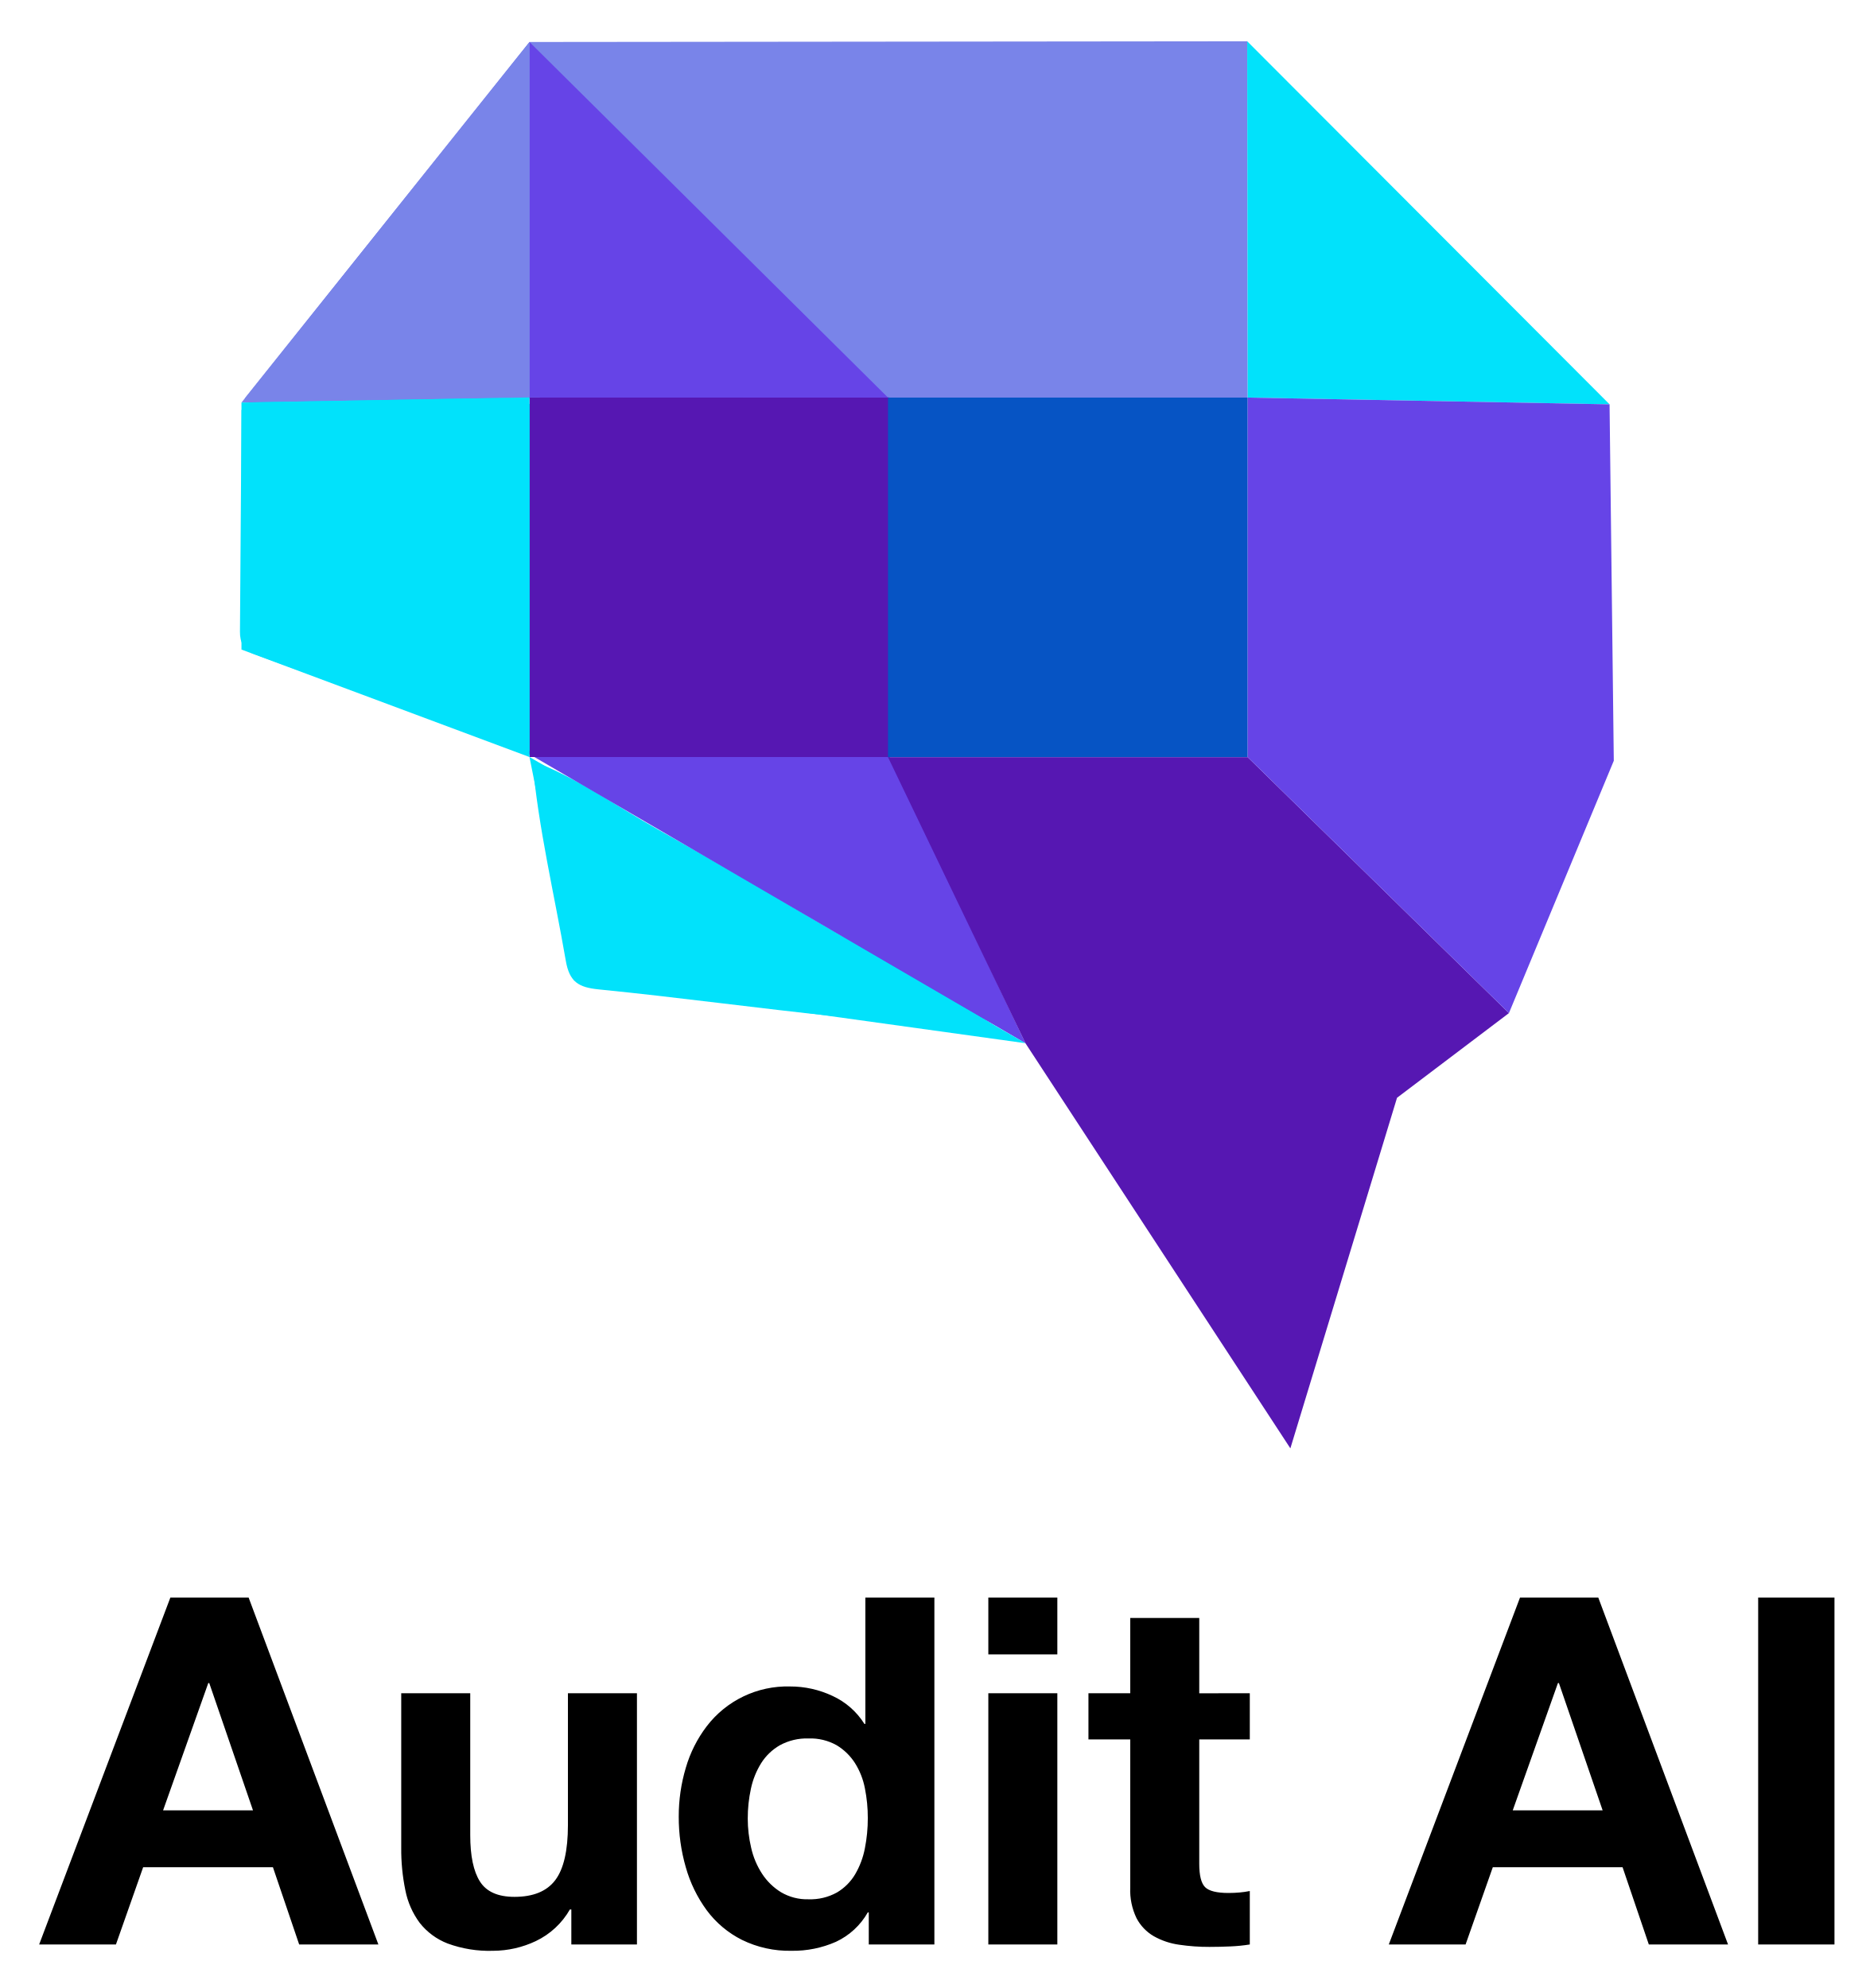
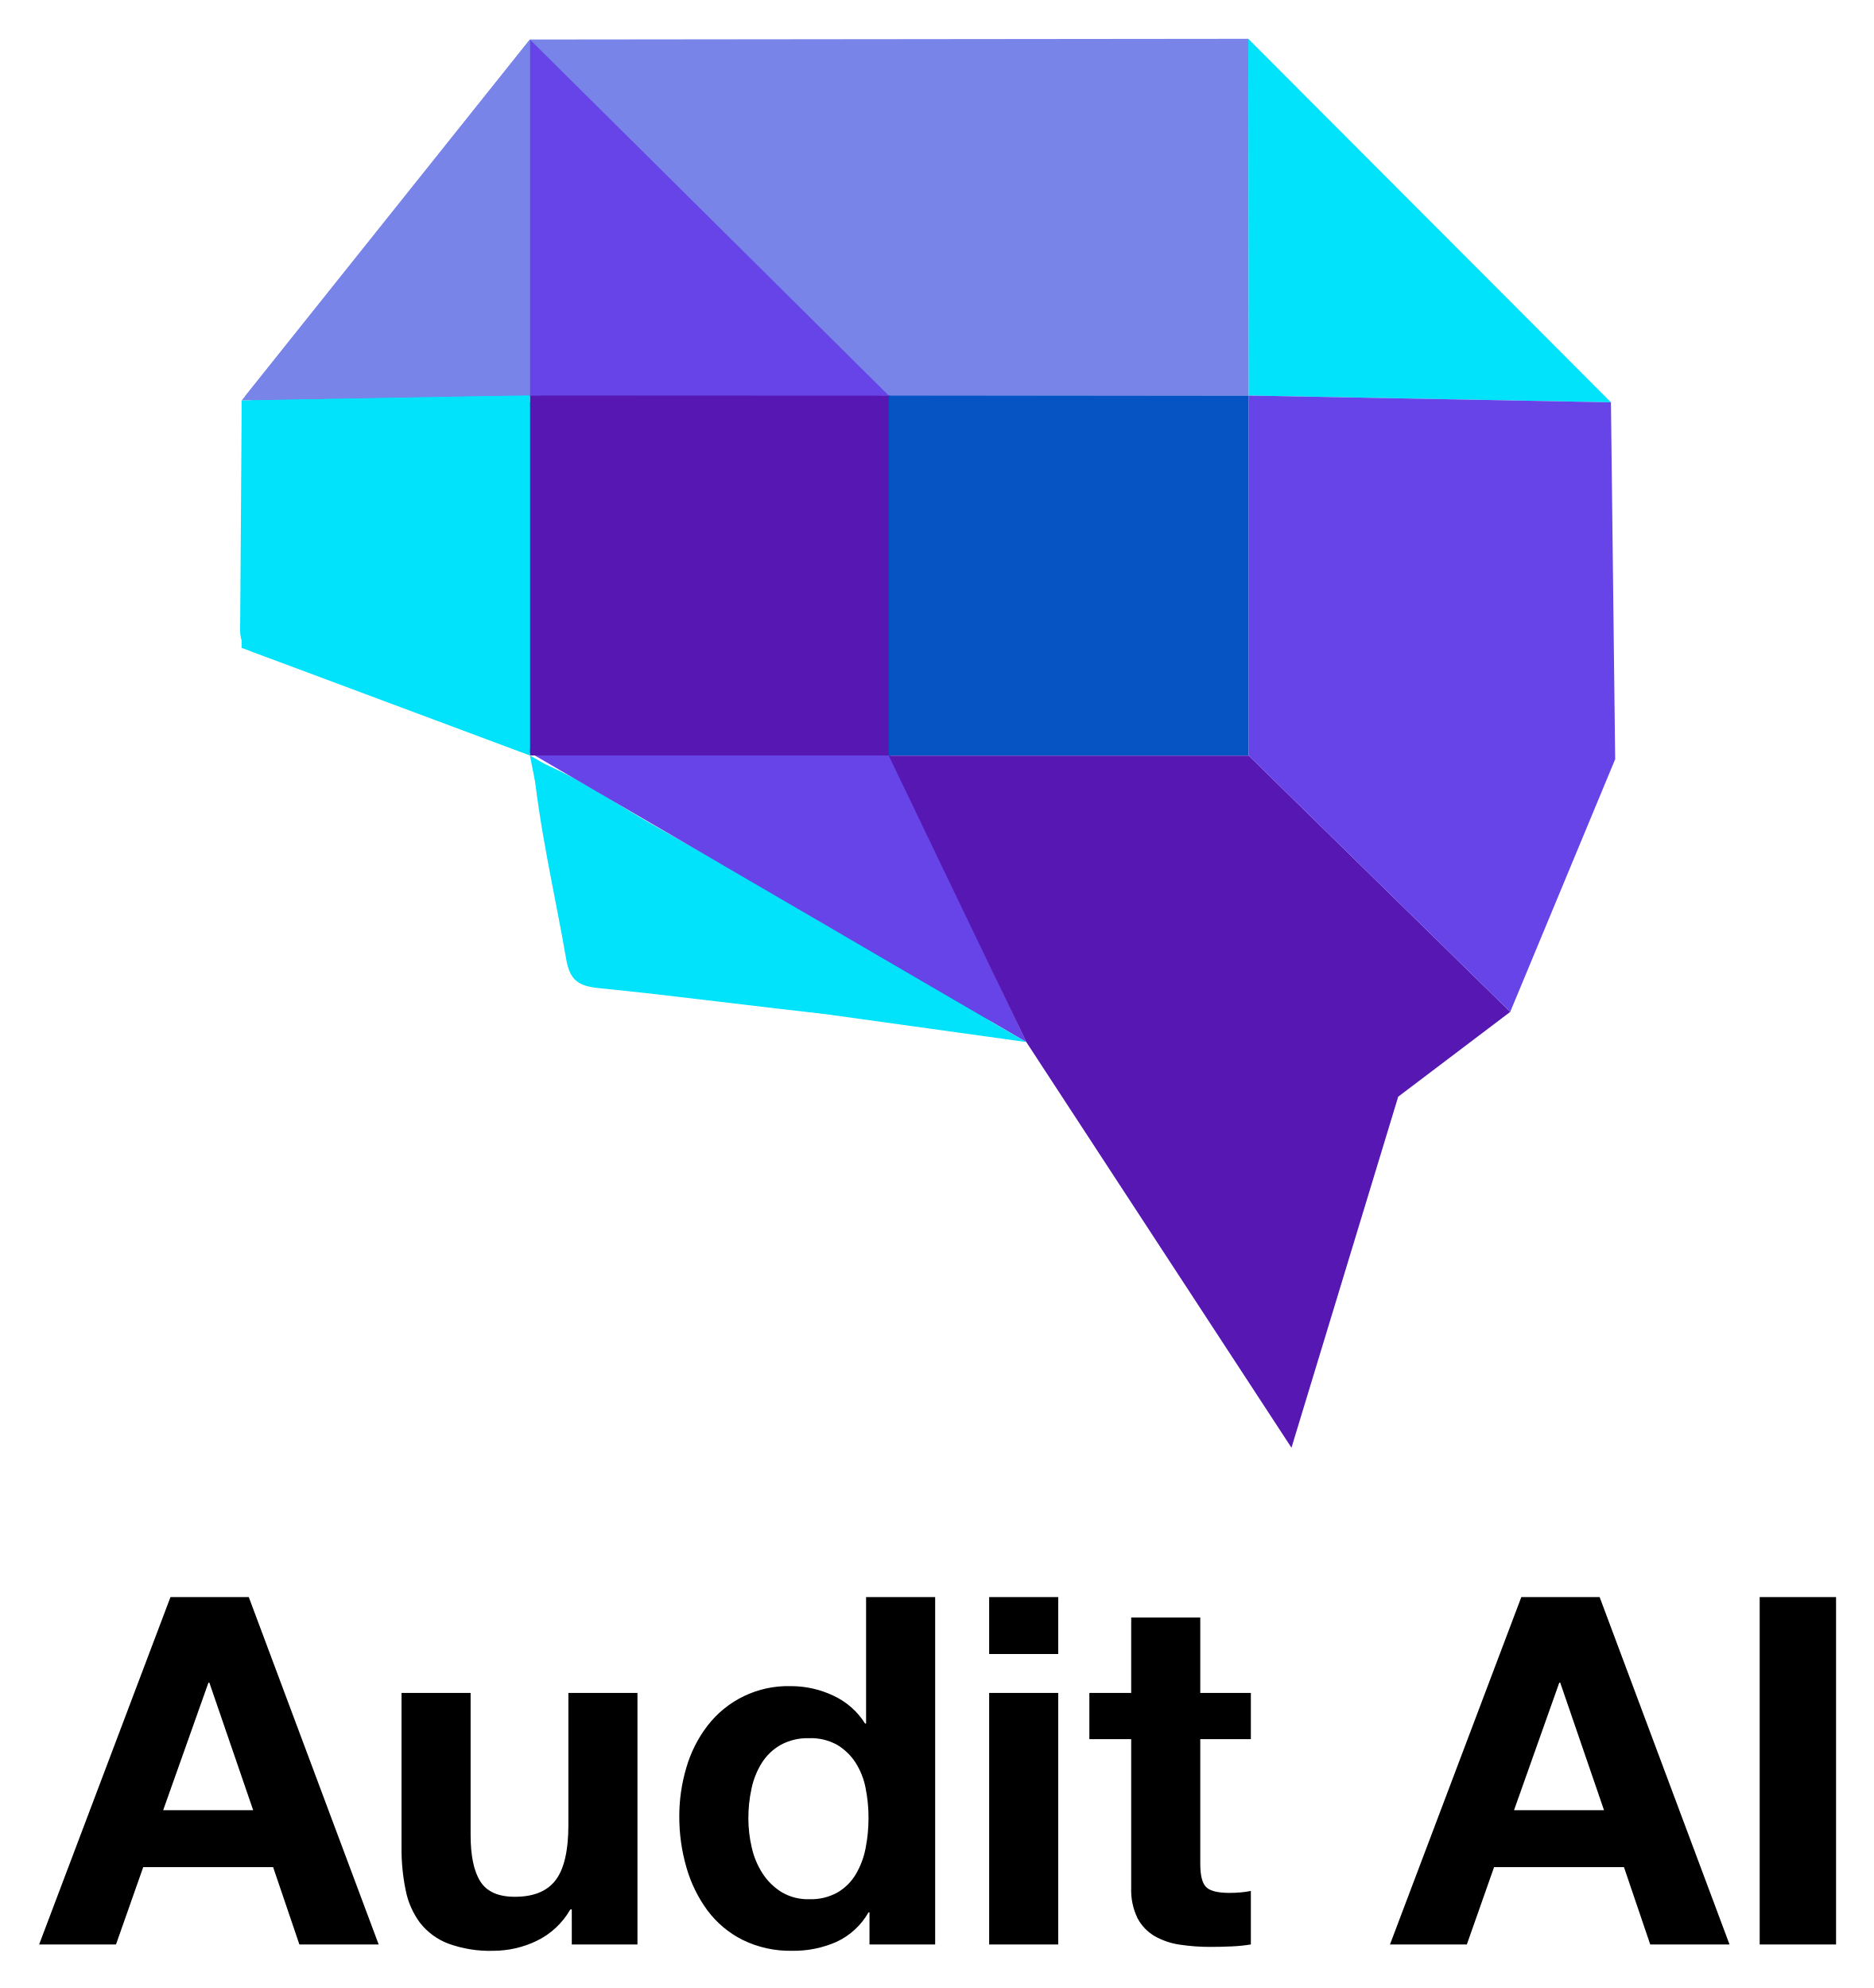
- <svg xmlns="http://www.w3.org/2000/svg" viewBox="-1.70 -2.70 376.40 400.40">
+ <svg xmlns="http://www.w3.org/2000/svg" role="img" viewBox="-1.69 -2.19 376.88 399.88">
  <defs>
    <style>.cls-1{fill:#7984e9}.cls-3{fill:#01e2fb}.cls-4{fill:#6644e7}.cls-5{fill:#5617b2}</style>
  </defs>
  <path d="M47.56 77.575l57.354-71.817 144.521-.143.097 71.762-201.972.198z" class="cls-1" />
  <path fill="#00e2fb" d="M105.876 149.684q-28.23-10.32-56.454-20.655c-2.09-.767-2.82-2.413-2.803-4.475q.182-22.334.317-44.67c1.73-2.222 4.297-2.446 6.883-2.46 15.14-.088 30.282-.13 45.423.025 2.773.029 5.55.327 7.348 2.788.957 1.71.912 3.58.915 5.425q.06 28.876-.006 57.752c-.006 2.184.3 4.5-1.623 6.27z" />
  <path d="M105.499 150.525c9.053 3.462 16.901 9.138 25.278 13.837 10.656 5.979 21.22 12.127 31.733 18.355 12.77 7.564 26.183 14.05 38.27 22.757-11.437.144-22.62-2.271-33.924-3.44-16.016-1.657-31.976-3.87-47.999-5.46-4.08-.406-5.897-1.509-6.634-5.79-2.311-13.408-5.516-26.664-6.724-40.26z" class="cls-3" />
  <path d="M176.851 78.608l-70.781.083a17.45 17.45 0 0 0 3.45-11.169c-.109-14.093-.076-28.187 0-42.28.01-1.78-1.05-4.257.985-5.2 1.79-.828 2.709 1.59 4.001 2.576 17.624 13.444 32.32 29.896 47.29 46.066 4.208 4.547 10.884 5.331 15.055 9.924zm-73.066 69.933l100.994 58.871-27.928-58.889-73.066.018z" class="cls-4" />
  <path d="M104.914 77.345h72.427v72.427h-72.427z" class="cls-5" />
  <path fill="#0654c4" d="M177.105 77.377h72.427v72.427h-72.427z" />
  <path d="M104.914 77.345V5.758l72.191 71.619-72.191-.032z" class="cls-4" />
  <path d="M104.914 5.758L46.923 78.372l57.991-1.027V5.758z" class="cls-1" />
  <path d="M46.923 78.372v49.754l57.991 21.646V77.345l-57.991 1.027z" class="cls-3" />
  <path d="M177.105 149.804h72.427l52.6 51.546-22.533 17.054-21.475 70.608-53.345-81.6-27.674-57.608z" class="cls-5" />
  <path d="M104.914 149.772l8.995 45.014 90.87 12.626-99.865-57.64zM249.435 5.615l.097 71.762 72.863 1.359-72.96-73.121z" class="cls-3" />
  <path d="M249.532 149.804l52.6 51.546 21.115-50.825-.852-71.789-72.863-1.359v72.427z" class="cls-4" />
  <path d="M48.36 319.06l26.13 69.873H58.54l-5.285-15.56h-26.13l-5.48 15.56H6.183l26.423-69.874zm.882 42.863l-8.808-25.64h-.196l-9.101 25.64zm64.1 27.01v-7.045h-.294a15.633 15.633 0 0 1-6.85 6.36 20.222 20.222 0 0 1-8.612 1.958 24.323 24.323 0 0 1-9.15-1.468 13.197 13.197 0 0 1-5.627-4.159 16.265 16.265 0 0 1-2.887-6.558 40.753 40.753 0 0 1-.832-8.562v-31.12h13.896v28.576q0 6.263 1.958 9.345 1.956 3.082 6.948 3.083 5.675 0 8.22-3.377 2.544-3.375 2.544-11.107v-26.52h13.897v50.594zm59.695-6.458a14.343 14.343 0 0 1-6.41 5.92 21.324 21.324 0 0 1-8.955 1.81 21.632 21.632 0 0 1-9.982-2.201 20.024 20.024 0 0 1-7.095-5.97 27.053 27.053 0 0 1-4.208-8.66 36.336 36.336 0 0 1-1.419-10.179 34.145 34.145 0 0 1 1.42-9.835 25.56 25.56 0 0 1 4.207-8.367 20.426 20.426 0 0 1 16.783-8.024 19.894 19.894 0 0 1 8.564 1.907 14.928 14.928 0 0 1 6.41 5.627h.195V319.06h13.897v69.874h-13.212v-6.458zm-.587-25.005a14.748 14.748 0 0 0-2.007-5.088 11.318 11.318 0 0 0-3.67-3.572 10.764 10.764 0 0 0-5.675-1.37 11.291 11.291 0 0 0-5.774 1.37 10.836 10.836 0 0 0-3.768 3.62 15.992 15.992 0 0 0-2.055 5.139 27.822 27.822 0 0 0-.637 6.018 25.707 25.707 0 0 0 .686 5.872 15.975 15.975 0 0 0 2.202 5.236 12.17 12.17 0 0 0 3.816 3.718 10.32 10.32 0 0 0 5.53 1.419 11.015 11.015 0 0 0 5.724-1.37 10.419 10.419 0 0 0 3.67-3.67 16.46 16.46 0 0 0 1.958-5.235 30.887 30.887 0 0 0 .587-6.068 30.16 30.16 0 0 0-.587-6.019zm24.856-26.96v-11.45h13.896v11.45zm13.896 7.828v50.595h-13.896v-50.595zm38.753 0v9.297h-10.178v25.053q0 3.523 1.175 4.698 1.174 1.174 4.697 1.174 1.175 0 2.251-.098a19.063 19.063 0 0 0 2.055-.294v10.765a33.296 33.296 0 0 1-3.914.392q-2.154.096-4.209.097a40.567 40.567 0 0 1-6.116-.44 14.417 14.417 0 0 1-5.089-1.712 9.06 9.06 0 0 1-3.474-3.62 12.928 12.928 0 0 1-1.272-6.167v-29.848h-8.416v-9.297h8.416V323.17h13.896v15.17zm70.167-19.278l26.13 69.873H330.3l-5.286-15.56h-26.128l-5.48 15.56h-15.463l26.422-69.874zm.88 42.863l-8.807-25.64h-.196l-9.101 25.64zm46.681-42.863v69.873h-15.365V319.06z" />
</svg>
